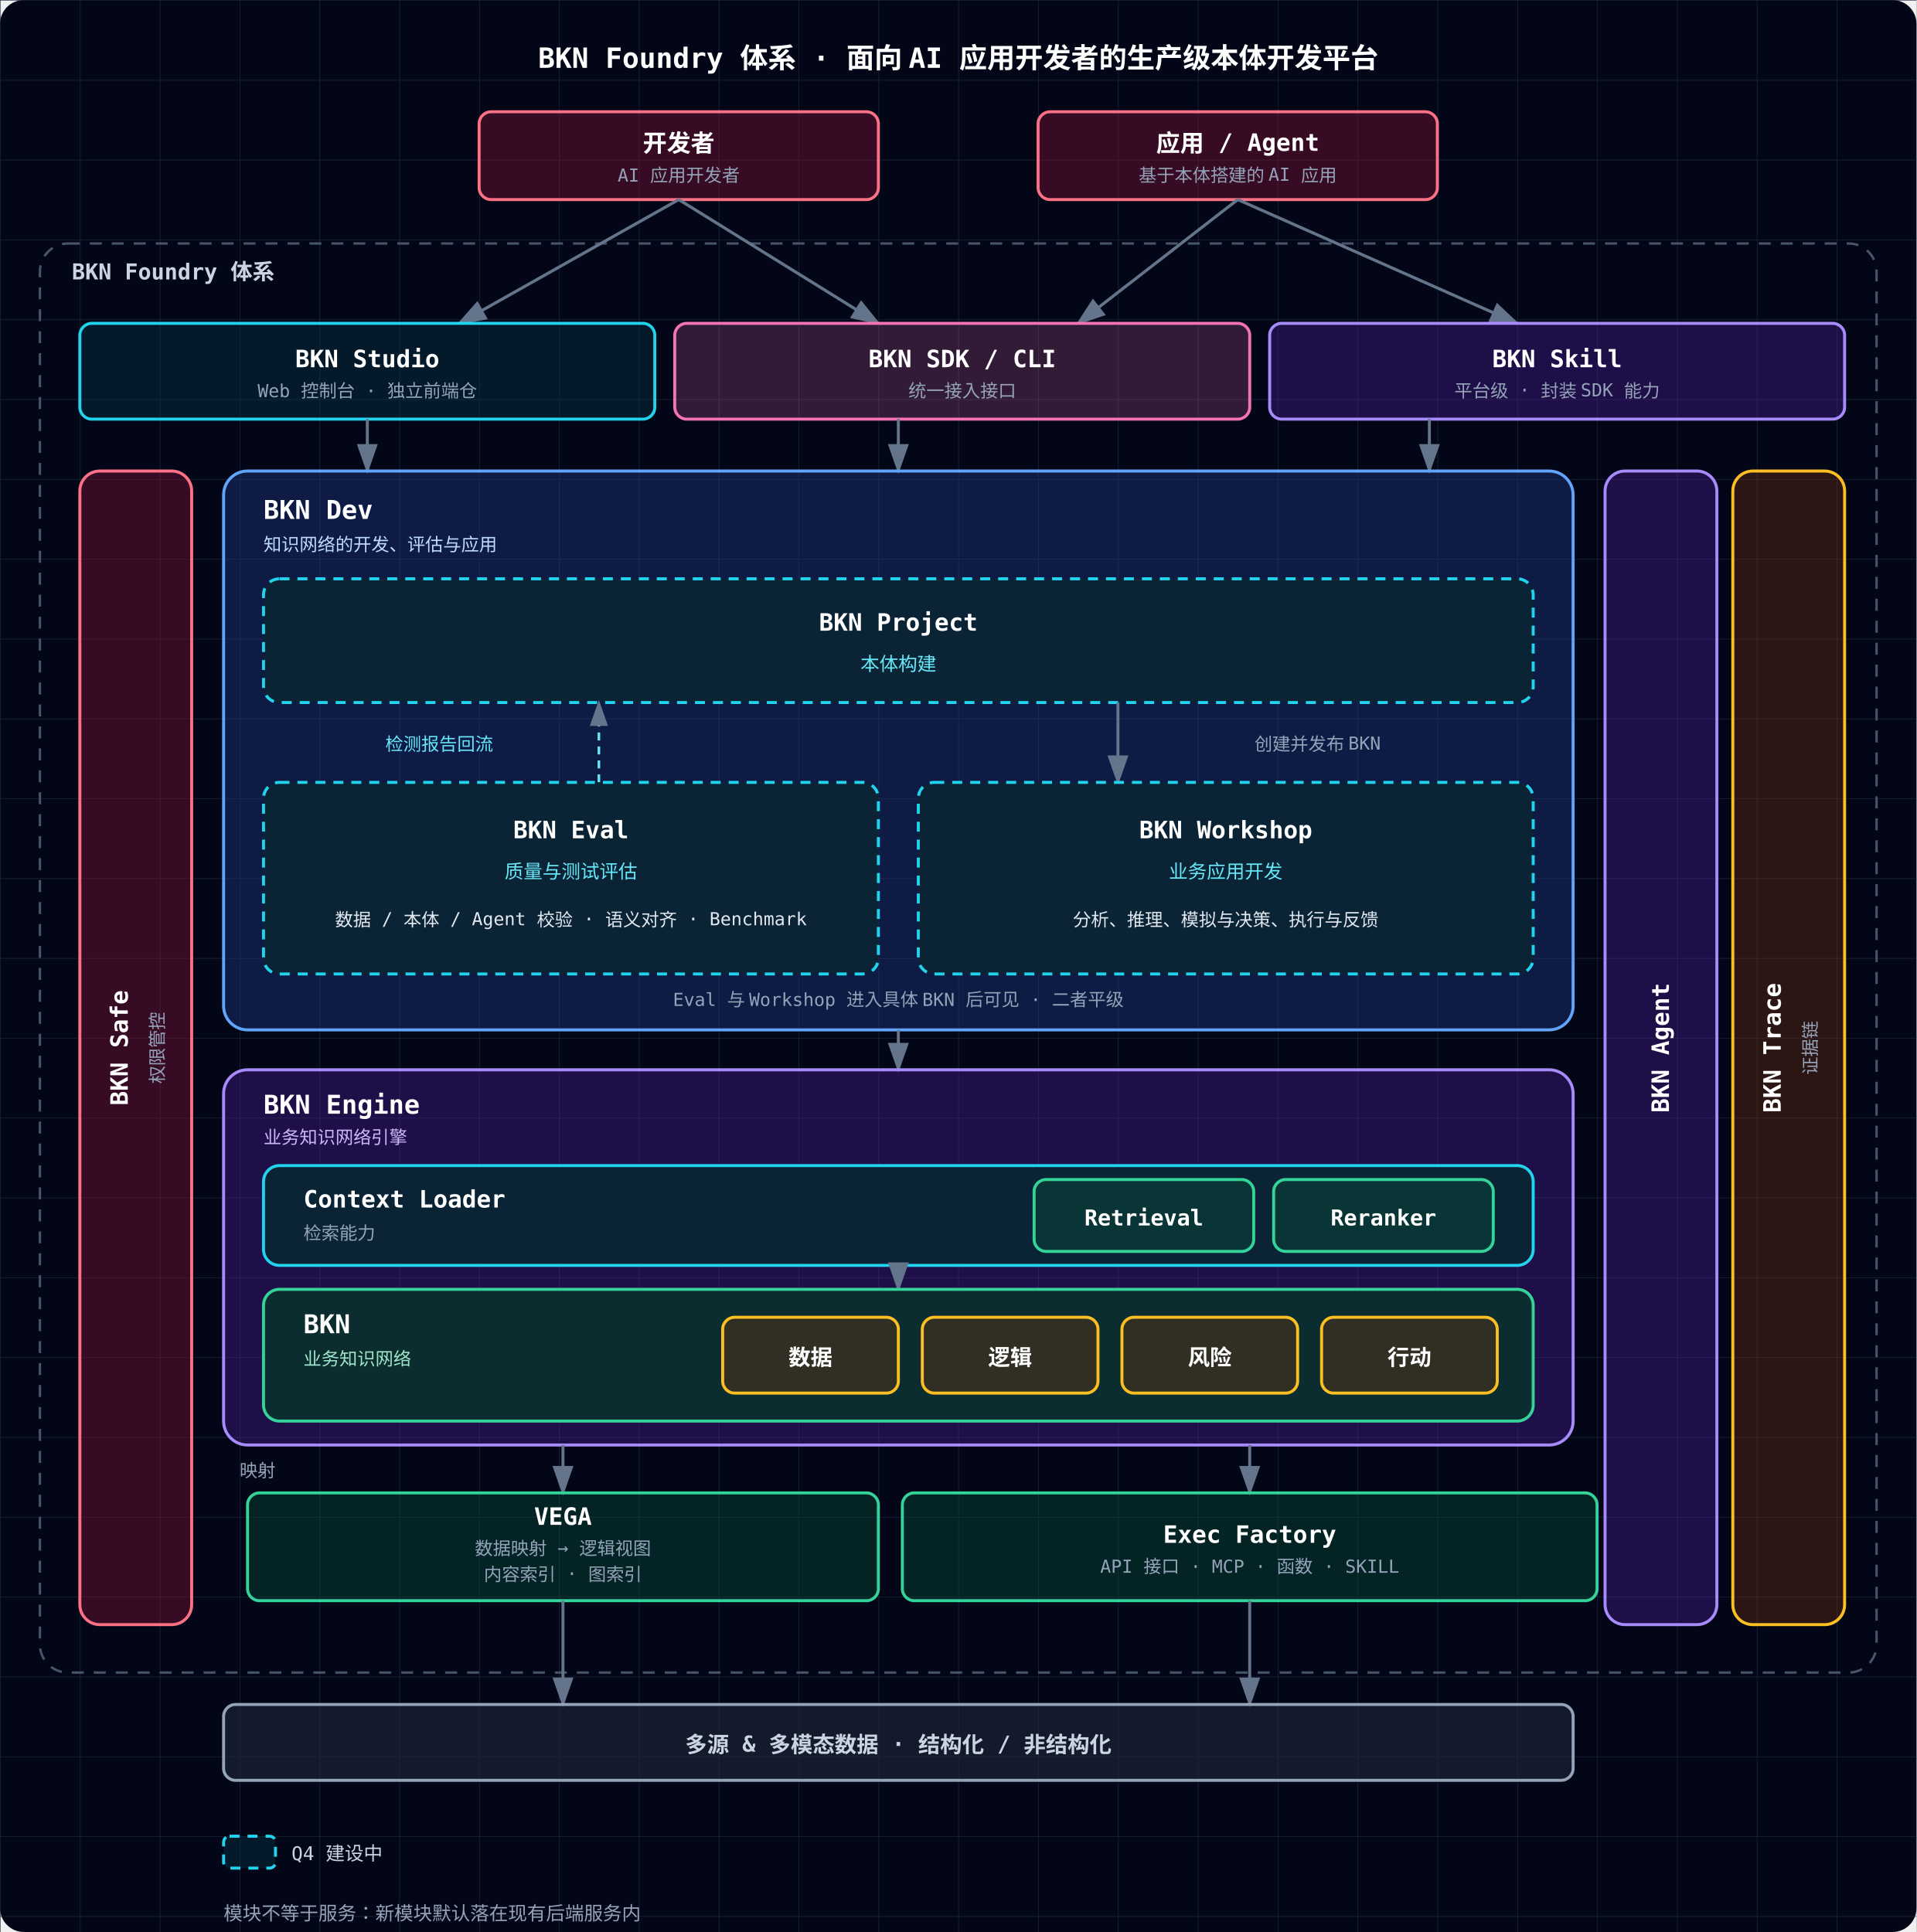
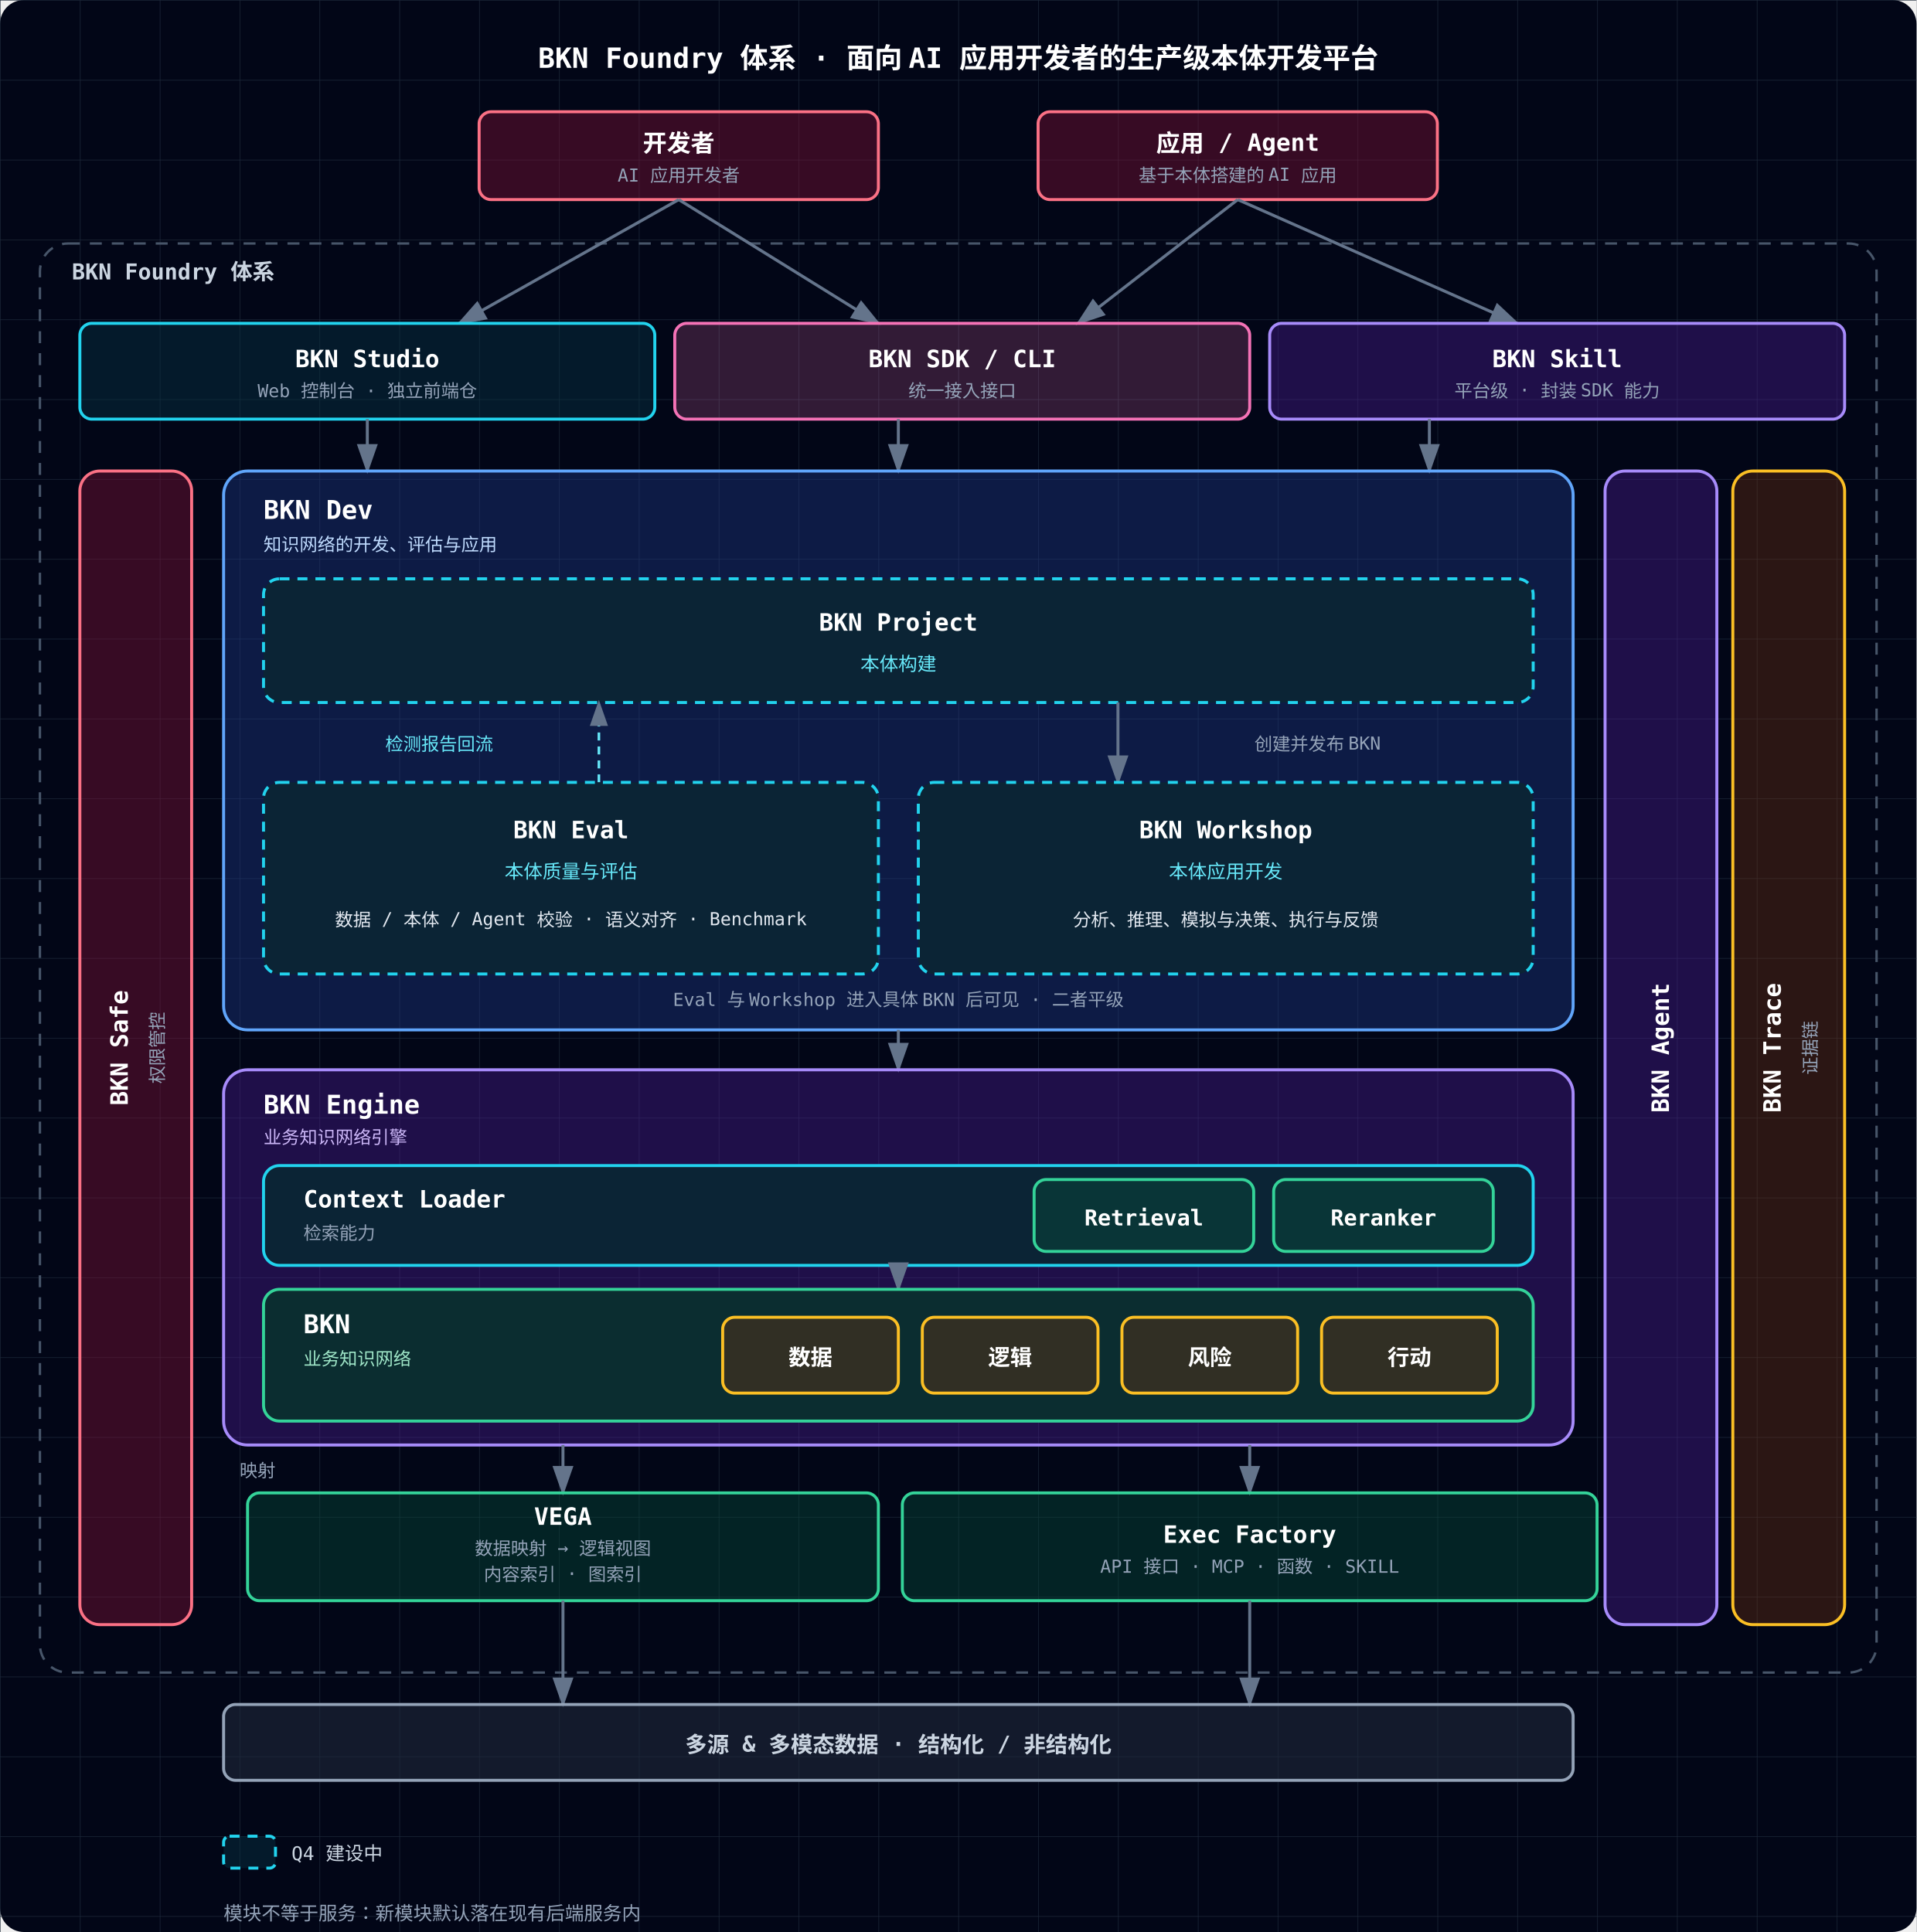
<svg xmlns="http://www.w3.org/2000/svg" viewBox="0 0 960 968" font-family="ui-monospace, SFMono-Regular, Menlo, Consolas, monospace">
  <rect width="960" height="968" fill="#020617" rx="12" />
  <defs>
    <marker id="arrowhead" markerWidth="10" markerHeight="7" refX="9" refY="3.5" orient="auto">
      <polygon points="0 0, 10 3.5, 0 7" fill="#64748b" />
    </marker>
    <pattern id="grid" width="40" height="40" patternUnits="userSpaceOnUse">
      <path d="M 40 0 L 0 0 0 40" fill="none" stroke="#1e293b" stroke-width="0.5" />
    </pattern>
  </defs>
  <rect width="100%" height="100%" fill="url(#grid)" />
  <text x="480.0" y="34" fill="white" font-size="14" font-weight="700" text-anchor="middle">BKN Foundry 体系 · 面向 AI 应用开发者的生产级本体开发平台</text>
  <rect x="240" y="56" width="200" height="44" rx="6" fill="rgba(136, 19, 55, 0.4)" stroke="#fb7185" stroke-width="1.5" />
  <text x="340.0" y="76.0" fill="white" font-size="12" font-weight="600" text-anchor="middle">开发者</text>
  <text x="340.0" y="91.0" fill="#94a3b8" font-size="9" text-anchor="middle">AI 应用开发者</text>
  <rect x="520" y="56" width="200" height="44" rx="6" fill="rgba(136, 19, 55, 0.4)" stroke="#fb7185" stroke-width="1.5" />
  <text x="620.0" y="76.0" fill="white" font-size="12" font-weight="600" text-anchor="middle">应用 / Agent</text>
  <text x="620.0" y="91.0" fill="#94a3b8" font-size="9" text-anchor="middle">基于本体搭建的 AI 应用</text>
  <rect x="20" y="122" width="920" height="716" rx="14" fill="none" stroke="#475569" stroke-width="1.2" stroke-dasharray="6 5" />
  <text x="36" y="140" fill="#cbd5e1" font-size="11" font-weight="700" text-anchor="start">BKN Foundry 体系</text>
  <line x1="340" y1="100" x2="230" y2="162" stroke="#64748b" stroke-width="1.5" marker-end="url(#arrowhead)" />
  <line x1="340" y1="100" x2="440" y2="162" stroke="#64748b" stroke-width="1.5" marker-end="url(#arrowhead)" />
  <line x1="620" y1="100" x2="540" y2="162" stroke="#64748b" stroke-width="1.5" marker-end="url(#arrowhead)" />
  <line x1="620" y1="100" x2="760" y2="162" stroke="#64748b" stroke-width="1.5" marker-end="url(#arrowhead)" />
  <rect x="40" y="162" width="288" height="48" rx="6" fill="rgba(8, 51, 68, 0.45)" stroke="#22d3ee" stroke-width="1.5" />
  <text x="184.0" y="184.0" fill="white" font-size="12" font-weight="600" text-anchor="middle">BKN Studio</text>
  <text x="184.0" y="199.0" fill="#94a3b8" font-size="9" text-anchor="middle">Web 控制台 · 独立前端仓</text>
  <rect x="338" y="162" width="288" height="48" rx="6" fill="rgba(244, 114, 182, 0.2)" stroke="#f472b6" stroke-width="1.5" />
  <text x="482.0" y="184.0" fill="white" font-size="12" font-weight="600" text-anchor="middle">BKN SDK / CLI</text>
  <text x="482.0" y="199.0" fill="#94a3b8" font-size="9" text-anchor="middle">统一接入接口</text>
  <rect x="636" y="162" width="288" height="48" rx="6" fill="rgba(76, 29, 149, 0.4)" stroke="#a78bfa" stroke-width="1.5" />
  <text x="780.0" y="184.0" fill="white" font-size="12" font-weight="600" text-anchor="middle">BKN Skill</text>
  <text x="780.0" y="199.0" fill="#94a3b8" font-size="9" text-anchor="middle">平台级 · 封装 SDK 能力</text>
  <rect x="40" y="236" width="56" height="578" rx="10" fill="rgba(136, 19, 55, 0.4)" stroke="#fb7185" stroke-width="1.5" />
  <text x="64" y="525.0" fill="white" font-size="12" font-weight="600" text-anchor="middle" transform="rotate(-90 64 525.0)">BKN Safe</text>
  <text x="82" y="525.0" fill="#94a3b8" font-size="9" text-anchor="middle" transform="rotate(-90 82 525.0)">权限管控</text>
  <rect x="804" y="236" width="56" height="578" rx="10" fill="rgba(76, 29, 149, 0.4)" stroke="#a78bfa" stroke-width="1.5" />
  <text x="836" y="525.0" fill="white" font-size="12" font-weight="600" text-anchor="middle" transform="rotate(-90 836 525.0)">BKN Agent</text>
  <rect x="868" y="236" width="56" height="578" rx="10" fill="rgba(120, 53, 15, 0.35)" stroke="#fbbf24" stroke-width="1.5" />
  <text x="892" y="525.0" fill="white" font-size="12" font-weight="600" text-anchor="middle" transform="rotate(-90 892 525.0)">BKN Trace</text>
  <text x="910" y="525.0" fill="#94a3b8" font-size="9" text-anchor="middle" transform="rotate(-90 910 525.0)">证据链</text>
  <line x1="184" y1="210" x2="184" y2="236" stroke="#64748b" stroke-width="1.5" marker-end="url(#arrowhead)" />
  <line x1="450" y1="210" x2="450" y2="236" stroke="#64748b" stroke-width="1.5" marker-end="url(#arrowhead)" />
  <line x1="716" y1="210" x2="716" y2="236" stroke="#64748b" stroke-width="1.5" marker-end="url(#arrowhead)" />
  <rect x="112" y="236" width="676" height="280" rx="12" fill="rgba(30, 58, 138, 0.4)" stroke="#60a5fa" stroke-width="1.5" />
  <text x="132" y="260" fill="white" font-size="13" font-weight="700" text-anchor="start">BKN Dev</text>
  <text x="132" y="276" fill="#bfdbfe" font-size="9" text-anchor="start">知识网络的开发、评估与应用</text>
  <rect x="132" y="290" width="636" height="62" rx="8" fill="#0f172a" />
  <rect x="132" y="290" width="636" height="62" rx="8" fill="rgba(8, 51, 68, 0.45)" stroke="#22d3ee" stroke-width="1.5" stroke-dasharray="5 4" />
  <text x="450" y="316" fill="white" font-size="12" font-weight="600" text-anchor="middle">BKN Project</text>
  <text x="450" y="336" fill="#67e8f9" font-size="9.5" text-anchor="middle">本体构建</text>
  <line x1="560" y1="352" x2="560" y2="392" stroke="#64748b" stroke-width="1.5" marker-end="url(#arrowhead)" />
  <text x="660" y="376" fill="#94a3b8" font-size="9" text-anchor="middle">创建并发布 BKN</text>
  <path d="M 300 392 L 300 352" fill="none" stroke="#67e8f9" stroke-width="1.3" stroke-dasharray="4 3" marker-end="url(#arrowhead)" />
  <text x="220" y="376" fill="#67e8f9" font-size="9" text-anchor="middle">检测报告回流</text>
  <rect x="132" y="392" width="308" height="96" rx="8" fill="#0f172a" />
  <rect x="132" y="392" width="308" height="96" rx="8" fill="rgba(8, 51, 68, 0.45)" stroke="#22d3ee" stroke-width="1.5" stroke-dasharray="5 4" />
  <text x="286.0" y="420" fill="white" font-size="12" font-weight="600" text-anchor="middle">BKN Eval</text>
-   <text x="286.0" y="440" fill="#67e8f9" font-size="9.5" text-anchor="middle">质量与测试评估</text>
+   <text x="286.0" y="440" fill="#67e8f9" font-size="9.5" text-anchor="middle">本体质量与评估</text>
  <text x="286.0" y="464" fill="#e2e8f0" font-size="9" text-anchor="middle">数据 / 本体 / Agent 校验 · 语义对齐 · Benchmark</text>
  <rect x="460" y="392" width="308" height="96" rx="8" fill="#0f172a" />
  <rect x="460" y="392" width="308" height="96" rx="8" fill="rgba(8, 51, 68, 0.45)" stroke="#22d3ee" stroke-width="1.5" stroke-dasharray="5 4" />
  <text x="614.0" y="420" fill="white" font-size="12" font-weight="600" text-anchor="middle">BKN Workshop</text>
-   <text x="614.0" y="440" fill="#67e8f9" font-size="9.5" text-anchor="middle">业务应用开发</text>
+   <text x="614.0" y="440" fill="#67e8f9" font-size="9.5" text-anchor="middle">本体应用开发</text>
  <text x="614.0" y="464" fill="#e2e8f0" font-size="9" text-anchor="middle">分析、推理、模拟与决策、执行与反馈</text>
  <text x="450" y="504" fill="#94a3b8" font-size="9" text-anchor="middle">Eval 与 Workshop 进入具体 BKN 后可见 · 二者平级</text>
  <line x1="450" y1="516" x2="450" y2="536" stroke="#64748b" stroke-width="1.5" marker-end="url(#arrowhead)" />
  <rect x="112" y="536" width="676" height="188" rx="12" fill="rgba(76, 29, 149, 0.4)" stroke="#a78bfa" stroke-width="1.5" />
  <text x="132" y="558" fill="white" font-size="13" font-weight="700" text-anchor="start">BKN Engine</text>
  <text x="132" y="573" fill="#cbb6f7" font-size="9" text-anchor="start">业务知识网络引擎</text>
  <rect x="132" y="584" width="636" height="50" rx="8" fill="#0f172a" />
  <rect x="132" y="584" width="636" height="50" rx="8" fill="rgba(8, 51, 68, 0.45)" stroke="#22d3ee" stroke-width="1.5" />
  <text x="152" y="605" fill="white" font-size="12" font-weight="600" text-anchor="start">Context Loader</text>
  <text x="152" y="621" fill="#94a3b8" font-size="9" text-anchor="start">检索能力</text>
  <rect x="518" y="591" width="110" height="36" rx="6" fill="rgba(6, 78, 59, 0.4)" stroke="#34d399" stroke-width="1.5" />
  <text x="573" y="614" fill="white" font-size="11" font-weight="600" text-anchor="middle">Retrieval</text>
  <rect x="638" y="591" width="110" height="36" rx="6" fill="rgba(6, 78, 59, 0.4)" stroke="#34d399" stroke-width="1.5" />
  <text x="693" y="614" fill="white" font-size="11" font-weight="600" text-anchor="middle">Reranker</text>
  <line x1="450" y1="634" x2="450" y2="646" stroke="#64748b" stroke-width="1.5" marker-end="url(#arrowhead)" />
  <rect x="132" y="646" width="636" height="66" rx="8" fill="#0f172a" />
  <rect x="132" y="646" width="636" height="66" rx="8" fill="rgba(6, 78, 59, 0.4)" stroke="#34d399" stroke-width="1.5" />
  <text x="152" y="668" fill="white" font-size="13" font-weight="700" text-anchor="start">BKN</text>
  <text x="152" y="684" fill="#9fe6c8" font-size="9" text-anchor="start">业务知识网络</text>
  <rect x="362" y="660" width="88" height="38" rx="6" fill="rgba(120, 53, 15, 0.35)" stroke="#fbbf24" stroke-width="1.5" />
  <text x="406" y="684" fill="white" font-size="11" font-weight="600" text-anchor="middle">数据</text>
  <rect x="462" y="660" width="88" height="38" rx="6" fill="rgba(120, 53, 15, 0.35)" stroke="#fbbf24" stroke-width="1.5" />
  <text x="506" y="684" fill="white" font-size="11" font-weight="600" text-anchor="middle">逻辑</text>
  <rect x="562" y="660" width="88" height="38" rx="6" fill="rgba(120, 53, 15, 0.35)" stroke="#fbbf24" stroke-width="1.5" />
  <text x="606" y="684" fill="white" font-size="11" font-weight="600" text-anchor="middle">风险</text>
  <rect x="662" y="660" width="88" height="38" rx="6" fill="rgba(120, 53, 15, 0.35)" stroke="#fbbf24" stroke-width="1.5" />
  <text x="706" y="684" fill="white" font-size="11" font-weight="600" text-anchor="middle">行动</text>
  <line x1="282" y1="724" x2="282" y2="748" stroke="#64748b" stroke-width="1.5" marker-end="url(#arrowhead)" />
  <line x1="626" y1="724" x2="626" y2="748" stroke="#64748b" stroke-width="1.5" marker-end="url(#arrowhead)" />
  <text x="120" y="740" fill="#94a3b8" font-size="9" text-anchor="start">映射</text>
  <rect x="124" y="748" width="316" height="54" rx="6" fill="rgba(6, 78, 59, 0.4)" stroke="#34d399" stroke-width="1.5" />
  <text x="282" y="764" fill="white" font-size="12" font-weight="600" text-anchor="middle">VEGA</text>
  <text x="282" y="779" fill="#94a3b8" font-size="9" text-anchor="middle">数据映射 → 逻辑视图</text>
  <text x="282" y="792" fill="#94a3b8" font-size="9" text-anchor="middle">内容索引 · 图索引</text>
  <rect x="452" y="748" width="348" height="54" rx="6" fill="rgba(6, 78, 59, 0.4)" stroke="#34d399" stroke-width="1.5" />
  <text x="626" y="773" fill="white" font-size="12" font-weight="600" text-anchor="middle">Exec Factory</text>
  <text x="626" y="788" fill="#94a3b8" font-size="9" text-anchor="middle">API 接口 · MCP · 函数 · SKILL</text>
  <line x1="282" y1="802" x2="282" y2="854" stroke="#64748b" stroke-width="1.5" marker-end="url(#arrowhead)" />
  <line x1="626" y1="802" x2="626" y2="854" stroke="#64748b" stroke-width="1.5" marker-end="url(#arrowhead)" />
  <rect x="112" y="854" width="676" height="38" rx="6" fill="rgba(30, 41, 59, 0.6)" stroke="#94a3b8" stroke-width="1.5" />
  <text x="450" y="878" fill="#cbd5e1" font-size="11" font-weight="600" text-anchor="middle">多源 &amp; 多模态数据 · 结构化 / 非结构化</text>
  <rect x="112" y="920" width="26" height="16" rx="3" fill="rgba(8, 51, 68, 0.45)" stroke="#22d3ee" stroke-width="1.5" stroke-dasharray="5 4" />
  <text x="146" y="932" fill="#cbd5e1" font-size="9.5" text-anchor="start">Q4 建设中</text>
  <text x="112" y="962" fill="#94a3b8" font-size="9.5" text-anchor="start">模块不等于服务：新模块默认落在现有后端服务内</text>
</svg>
